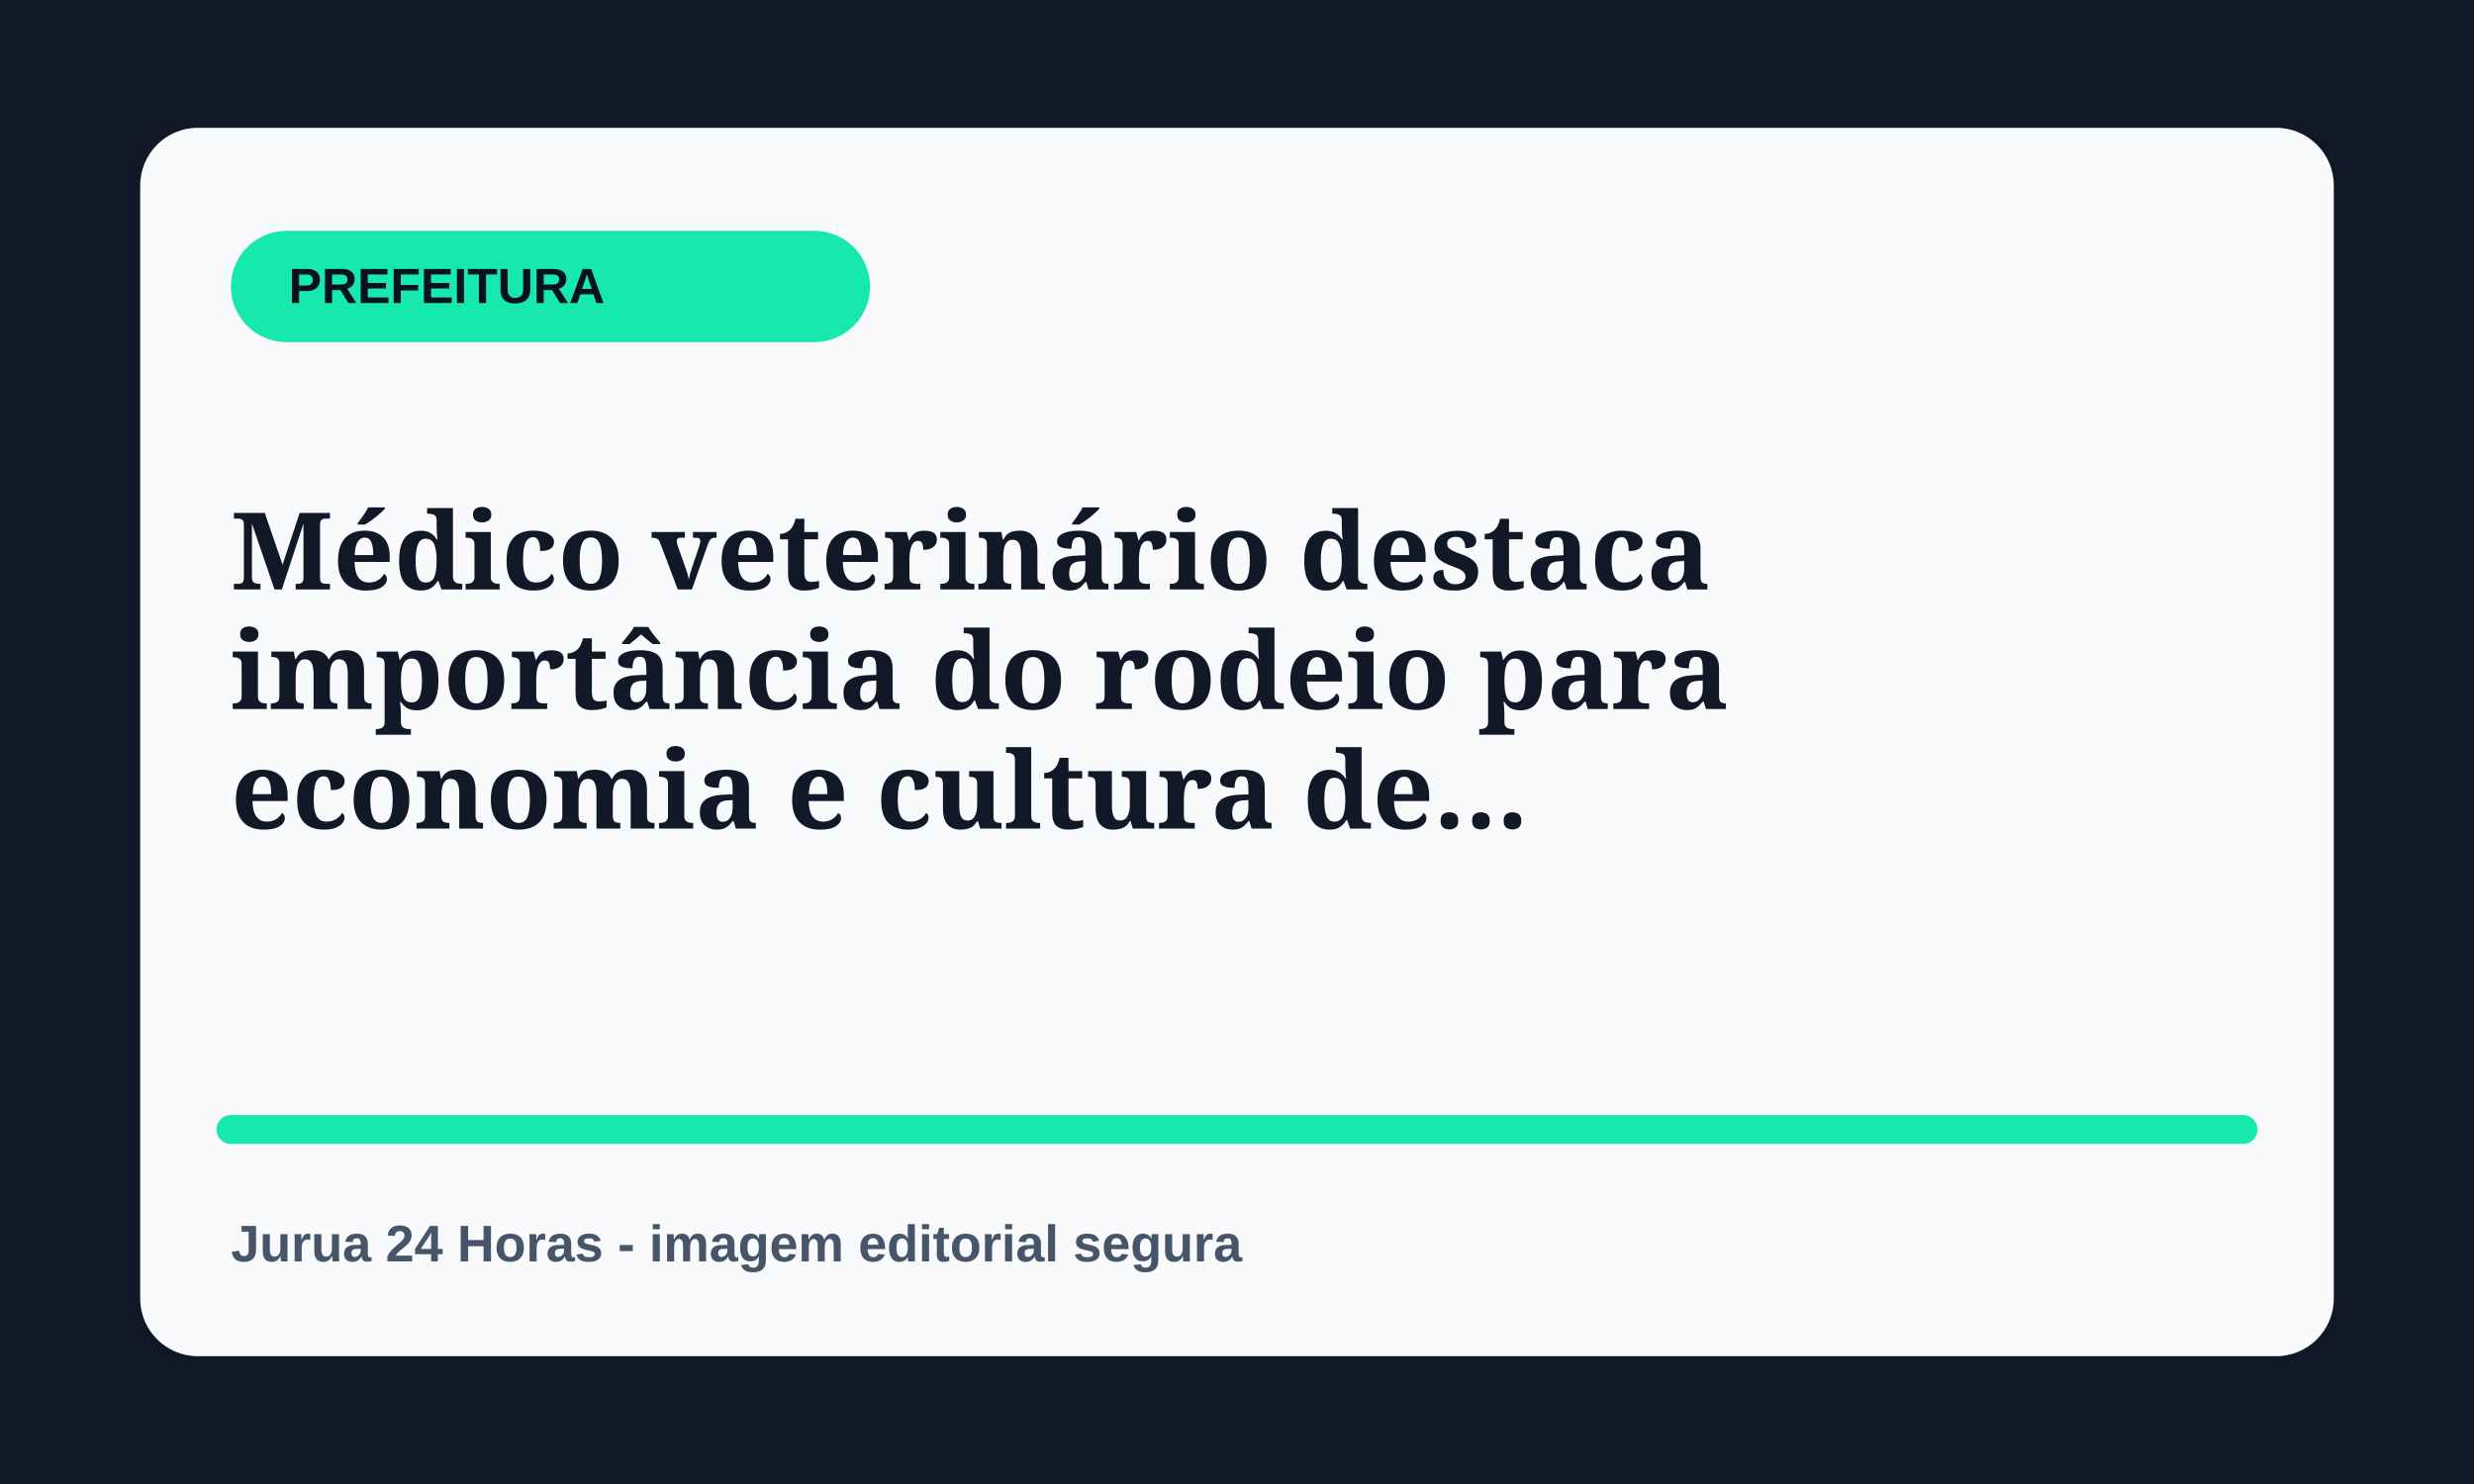
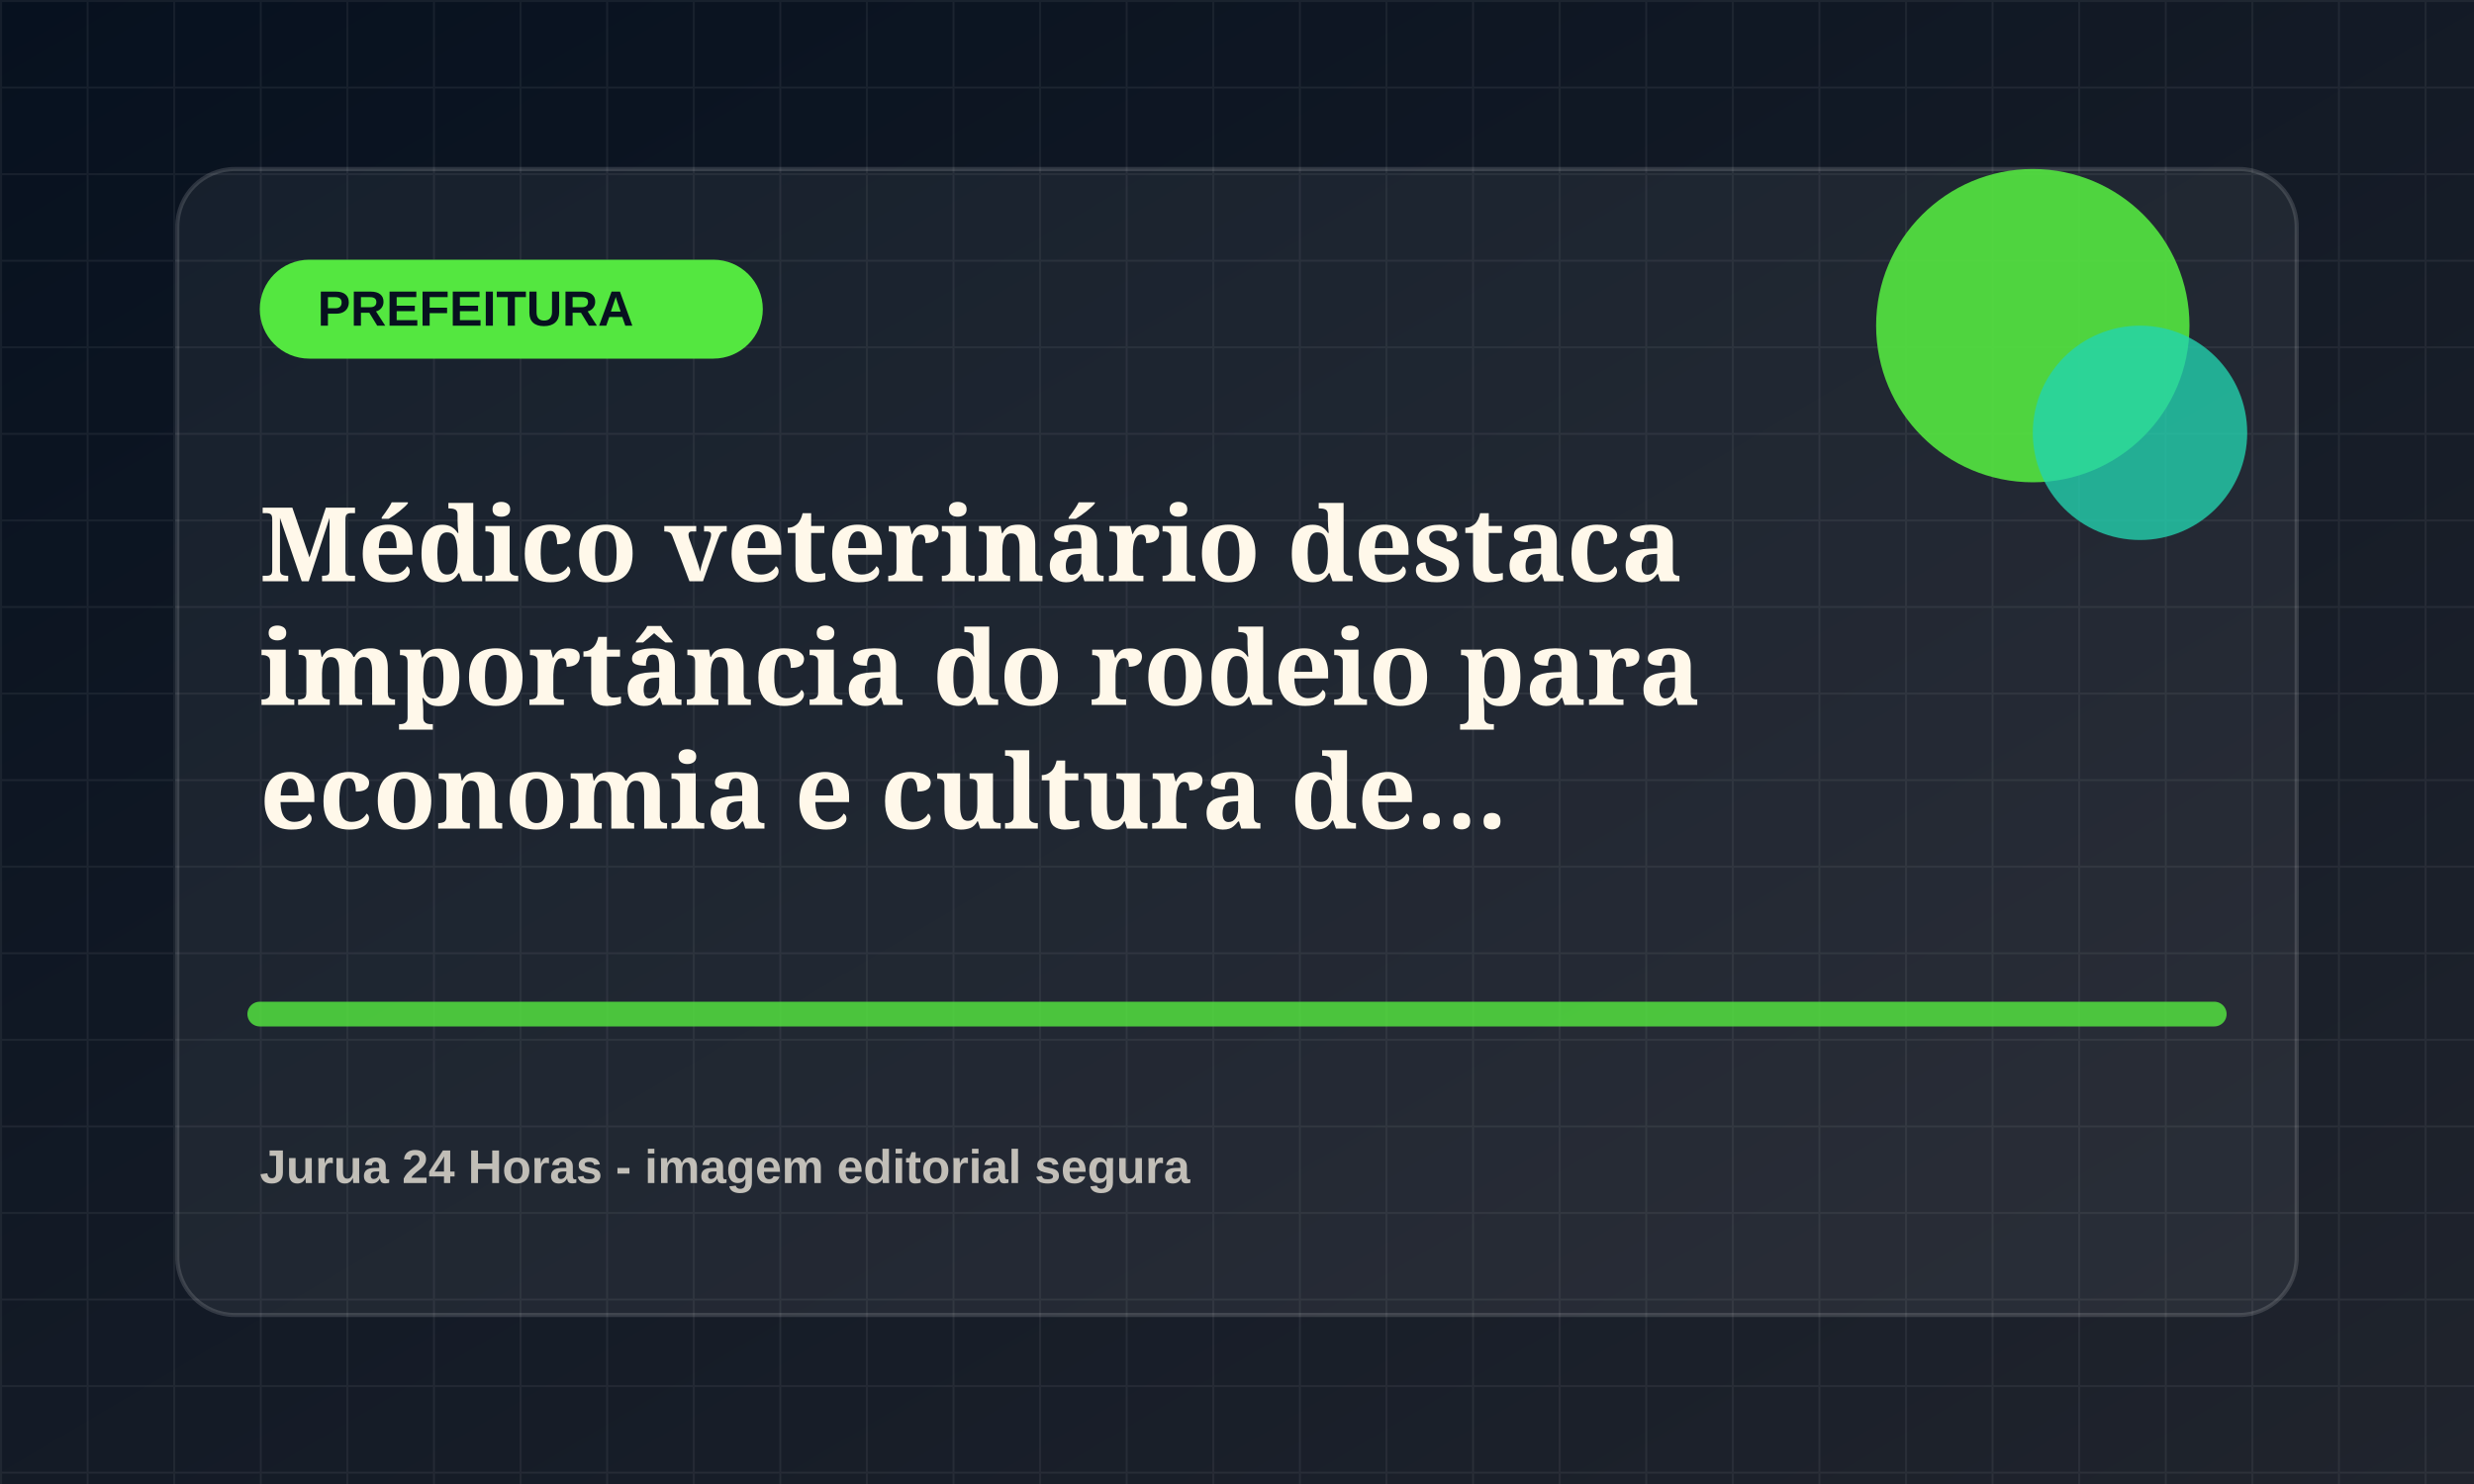
<svg xmlns="http://www.w3.org/2000/svg" viewBox="0 0 1200 720">
-   <rect width="1200" height="720" fill="#101827" />
-   <rect x="68" y="62" width="1064" height="596" rx="28" fill="#f8fafc" />
-   <rect x="112" y="112" width="310" height="54" rx="27" fill="hsl(163 82% 50%)" />
-   <text x="140" y="147" fill="#08111f" font-family="Arial, sans-serif" font-size="24" font-weight="800">PREFEITURA</text>
-   <text x="112" y="286" fill="#111827" font-family="Georgia, serif" font-size="52" font-weight="700">
-     <tspan x="112" dy="0">Médico veterinário destaca</tspan>
-     <tspan x="112" dy="58">importância do rodeio para</tspan>
-     <tspan x="112" dy="58">economia e cultura de...</tspan>
+   <defs>
+     <linearGradient id="bg" x1="0" x2="1" y1="0" y2="1">
+       <stop offset="0" stop-color="#07111f" />
+       <stop offset="1" stop-color="#20242d" />
+     </linearGradient>
+     <pattern id="grid" width="42" height="42" patternUnits="userSpaceOnUse">
+       <path d="M42 0H0v42" fill="none" stroke="rgba(255,255,255,.055)" stroke-width="2" />
+     </pattern>
+   </defs>
+   <rect width="1200" height="720" fill="url(#bg)" />
+   <rect width="1200" height="720" fill="url(#grid)" />
+   <rect x="86" y="82" width="1028" height="556" rx="28" fill="rgba(255,255,255,.055)" stroke="rgba(255,255,255,.14)" stroke-width="2" />
+   <rect x="126" y="126" width="244" height="48" rx="24" fill="hsl(113 78% 58%)" />
+   <text x="154" y="158" fill="#07111f" font-family="Arial, sans-serif" font-size="24" font-weight="800">PREFEITURA</text>
+   <circle cx="986" cy="158" r="76" fill="hsl(113 78% 58%)" opacity=".9" />
+   <circle cx="1038" cy="210" r="52" fill="hsl(168 72% 48%)" opacity=".78" />
+   <path d="M126 492h948" stroke="hsl(113 78% 58%)" stroke-width="12" stroke-linecap="round" opacity=".82" />
+   <text x="126" y="282" fill="#fff8ea" font-family="Georgia, serif" font-size="50" font-weight="700">
+     <tspan x="126" dy="0">Médico veterinário destaca</tspan>
+     <tspan x="126" dy="60">importância do rodeio para</tspan>
+     <tspan x="126" dy="60">economia e cultura de...</tspan>
  </text>
-   <path d="M112 548h976" stroke="hsl(163 82% 50%)" stroke-width="14" stroke-linecap="round" />
-   <text x="112" y="612" fill="#475569" font-family="Arial, sans-serif" font-size="25" font-weight="700">Jurua 24 Horas - imagem editorial segura</text>
+   <text x="126" y="574" fill="rgba(255,248,234,.72)" font-family="Arial, sans-serif" font-size="23" font-weight="700">Jurua 24 Horas - imagem editorial segura</text>
</svg>
